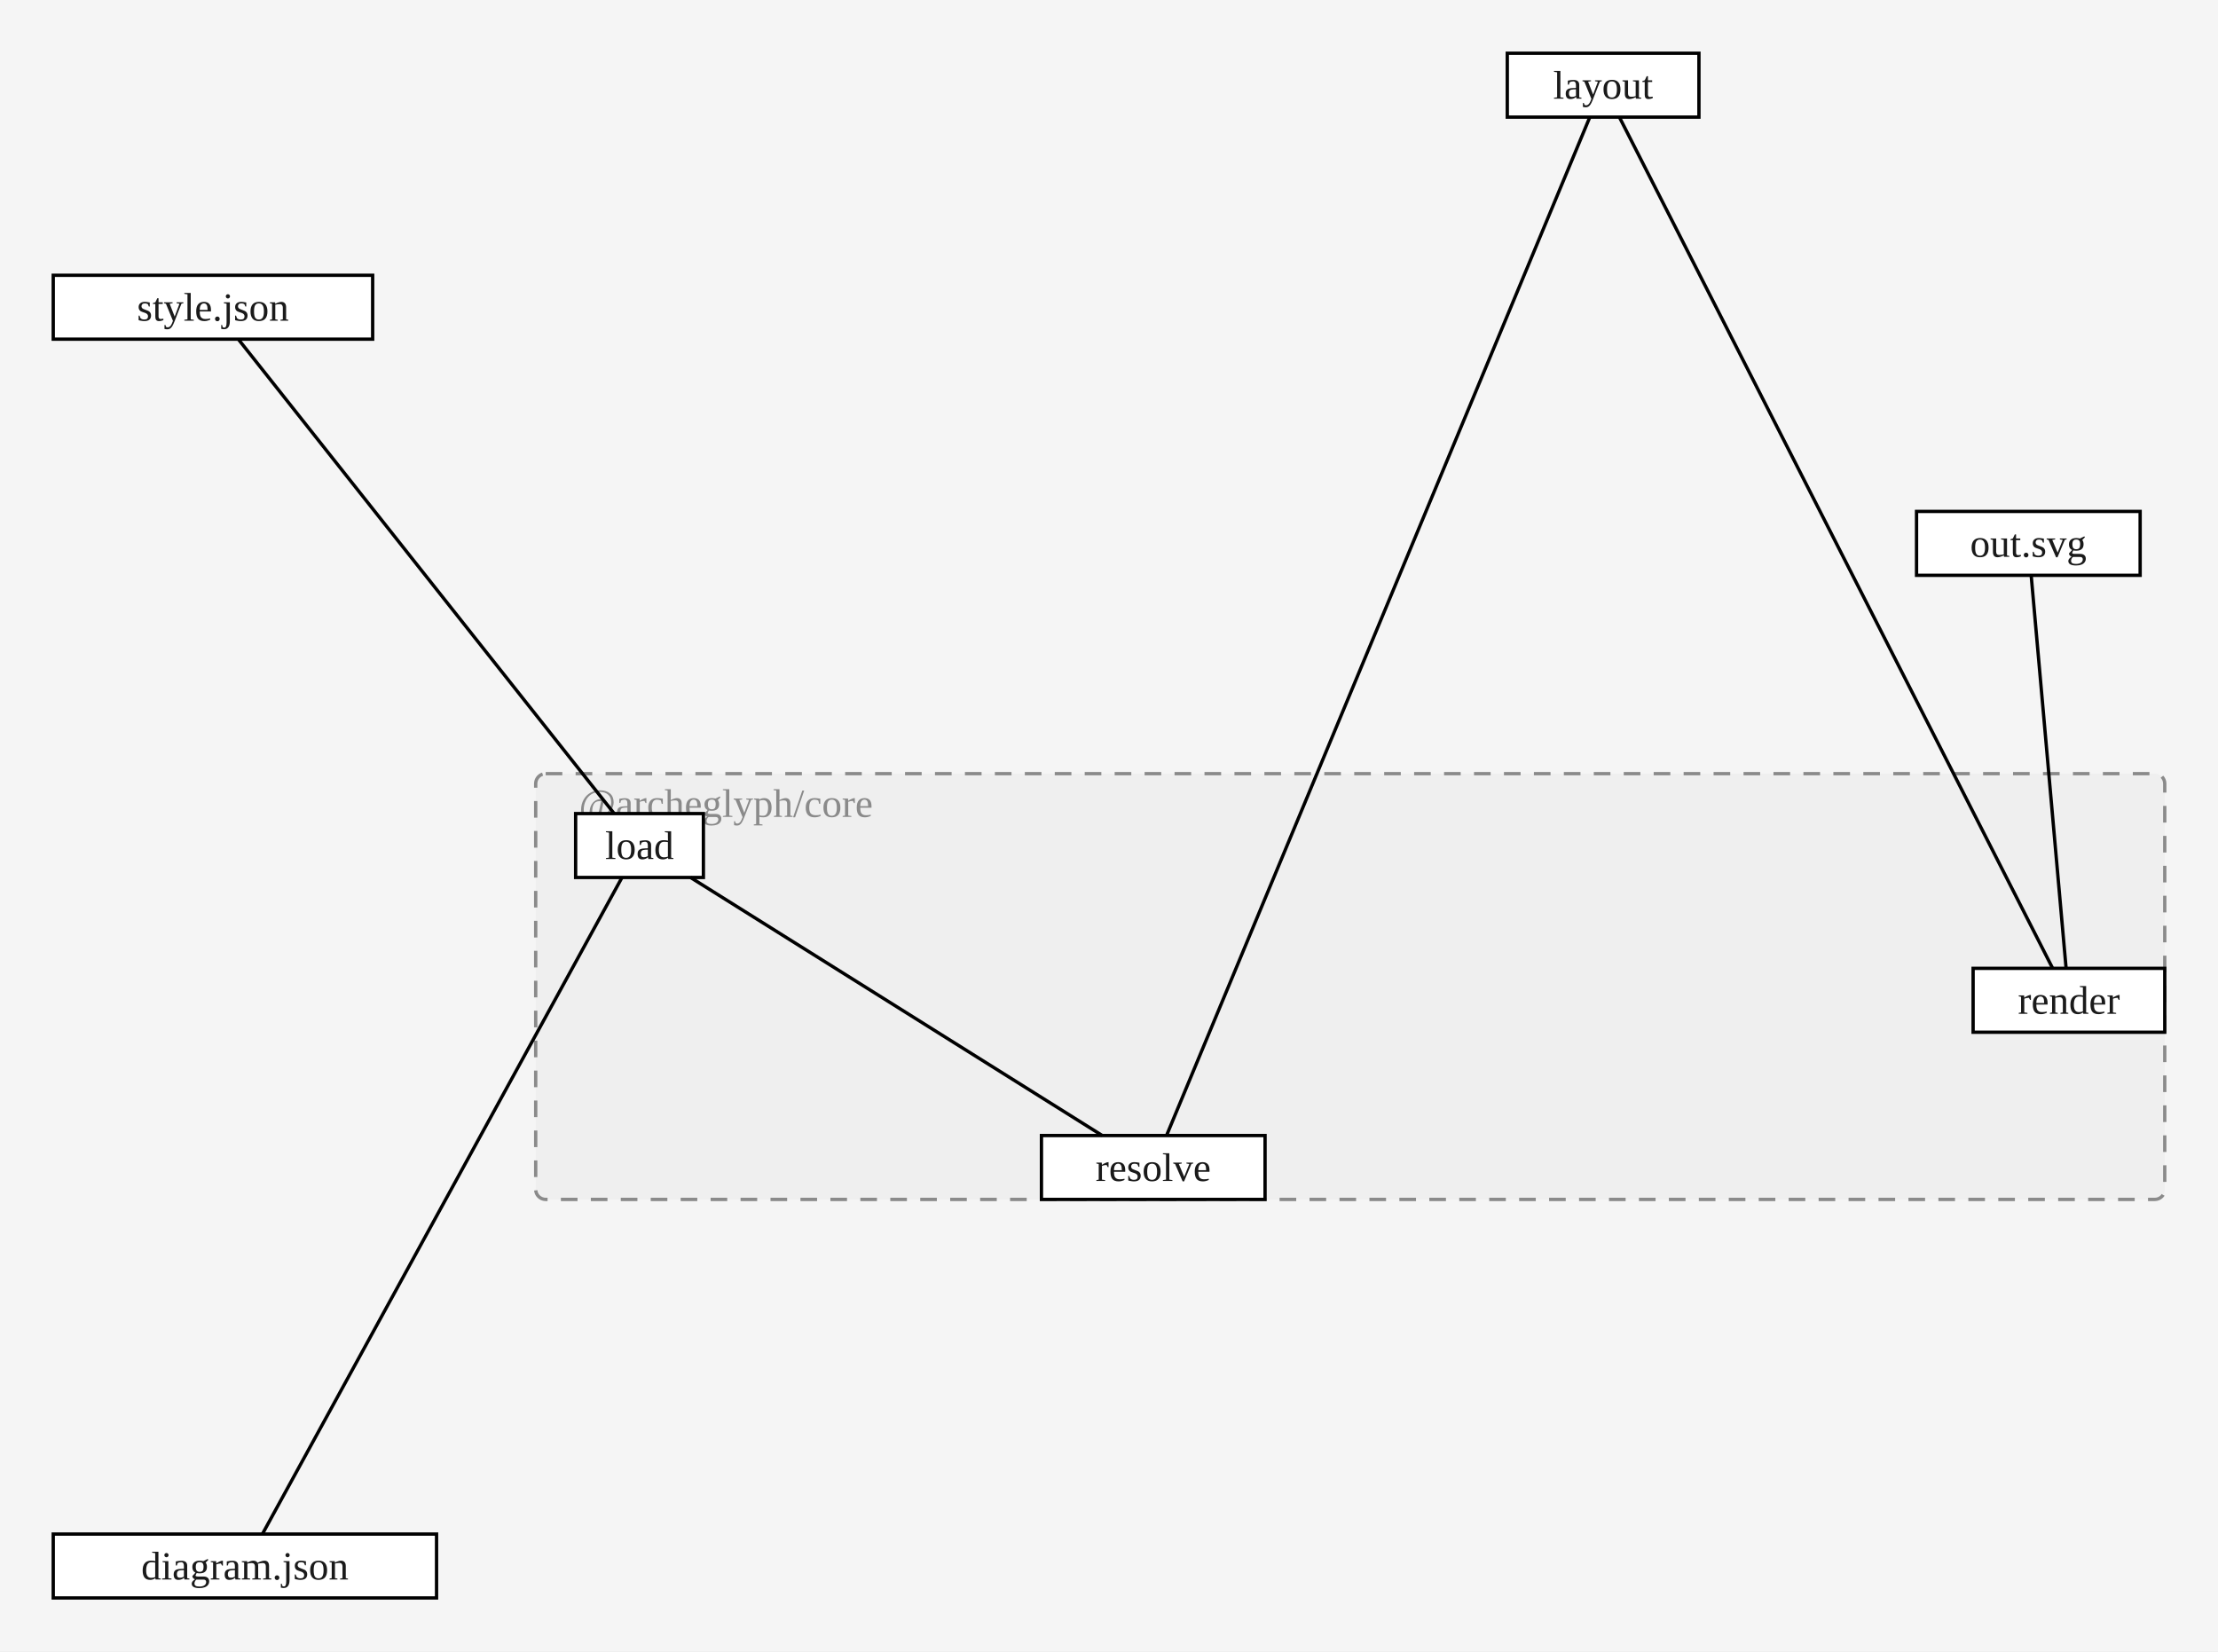
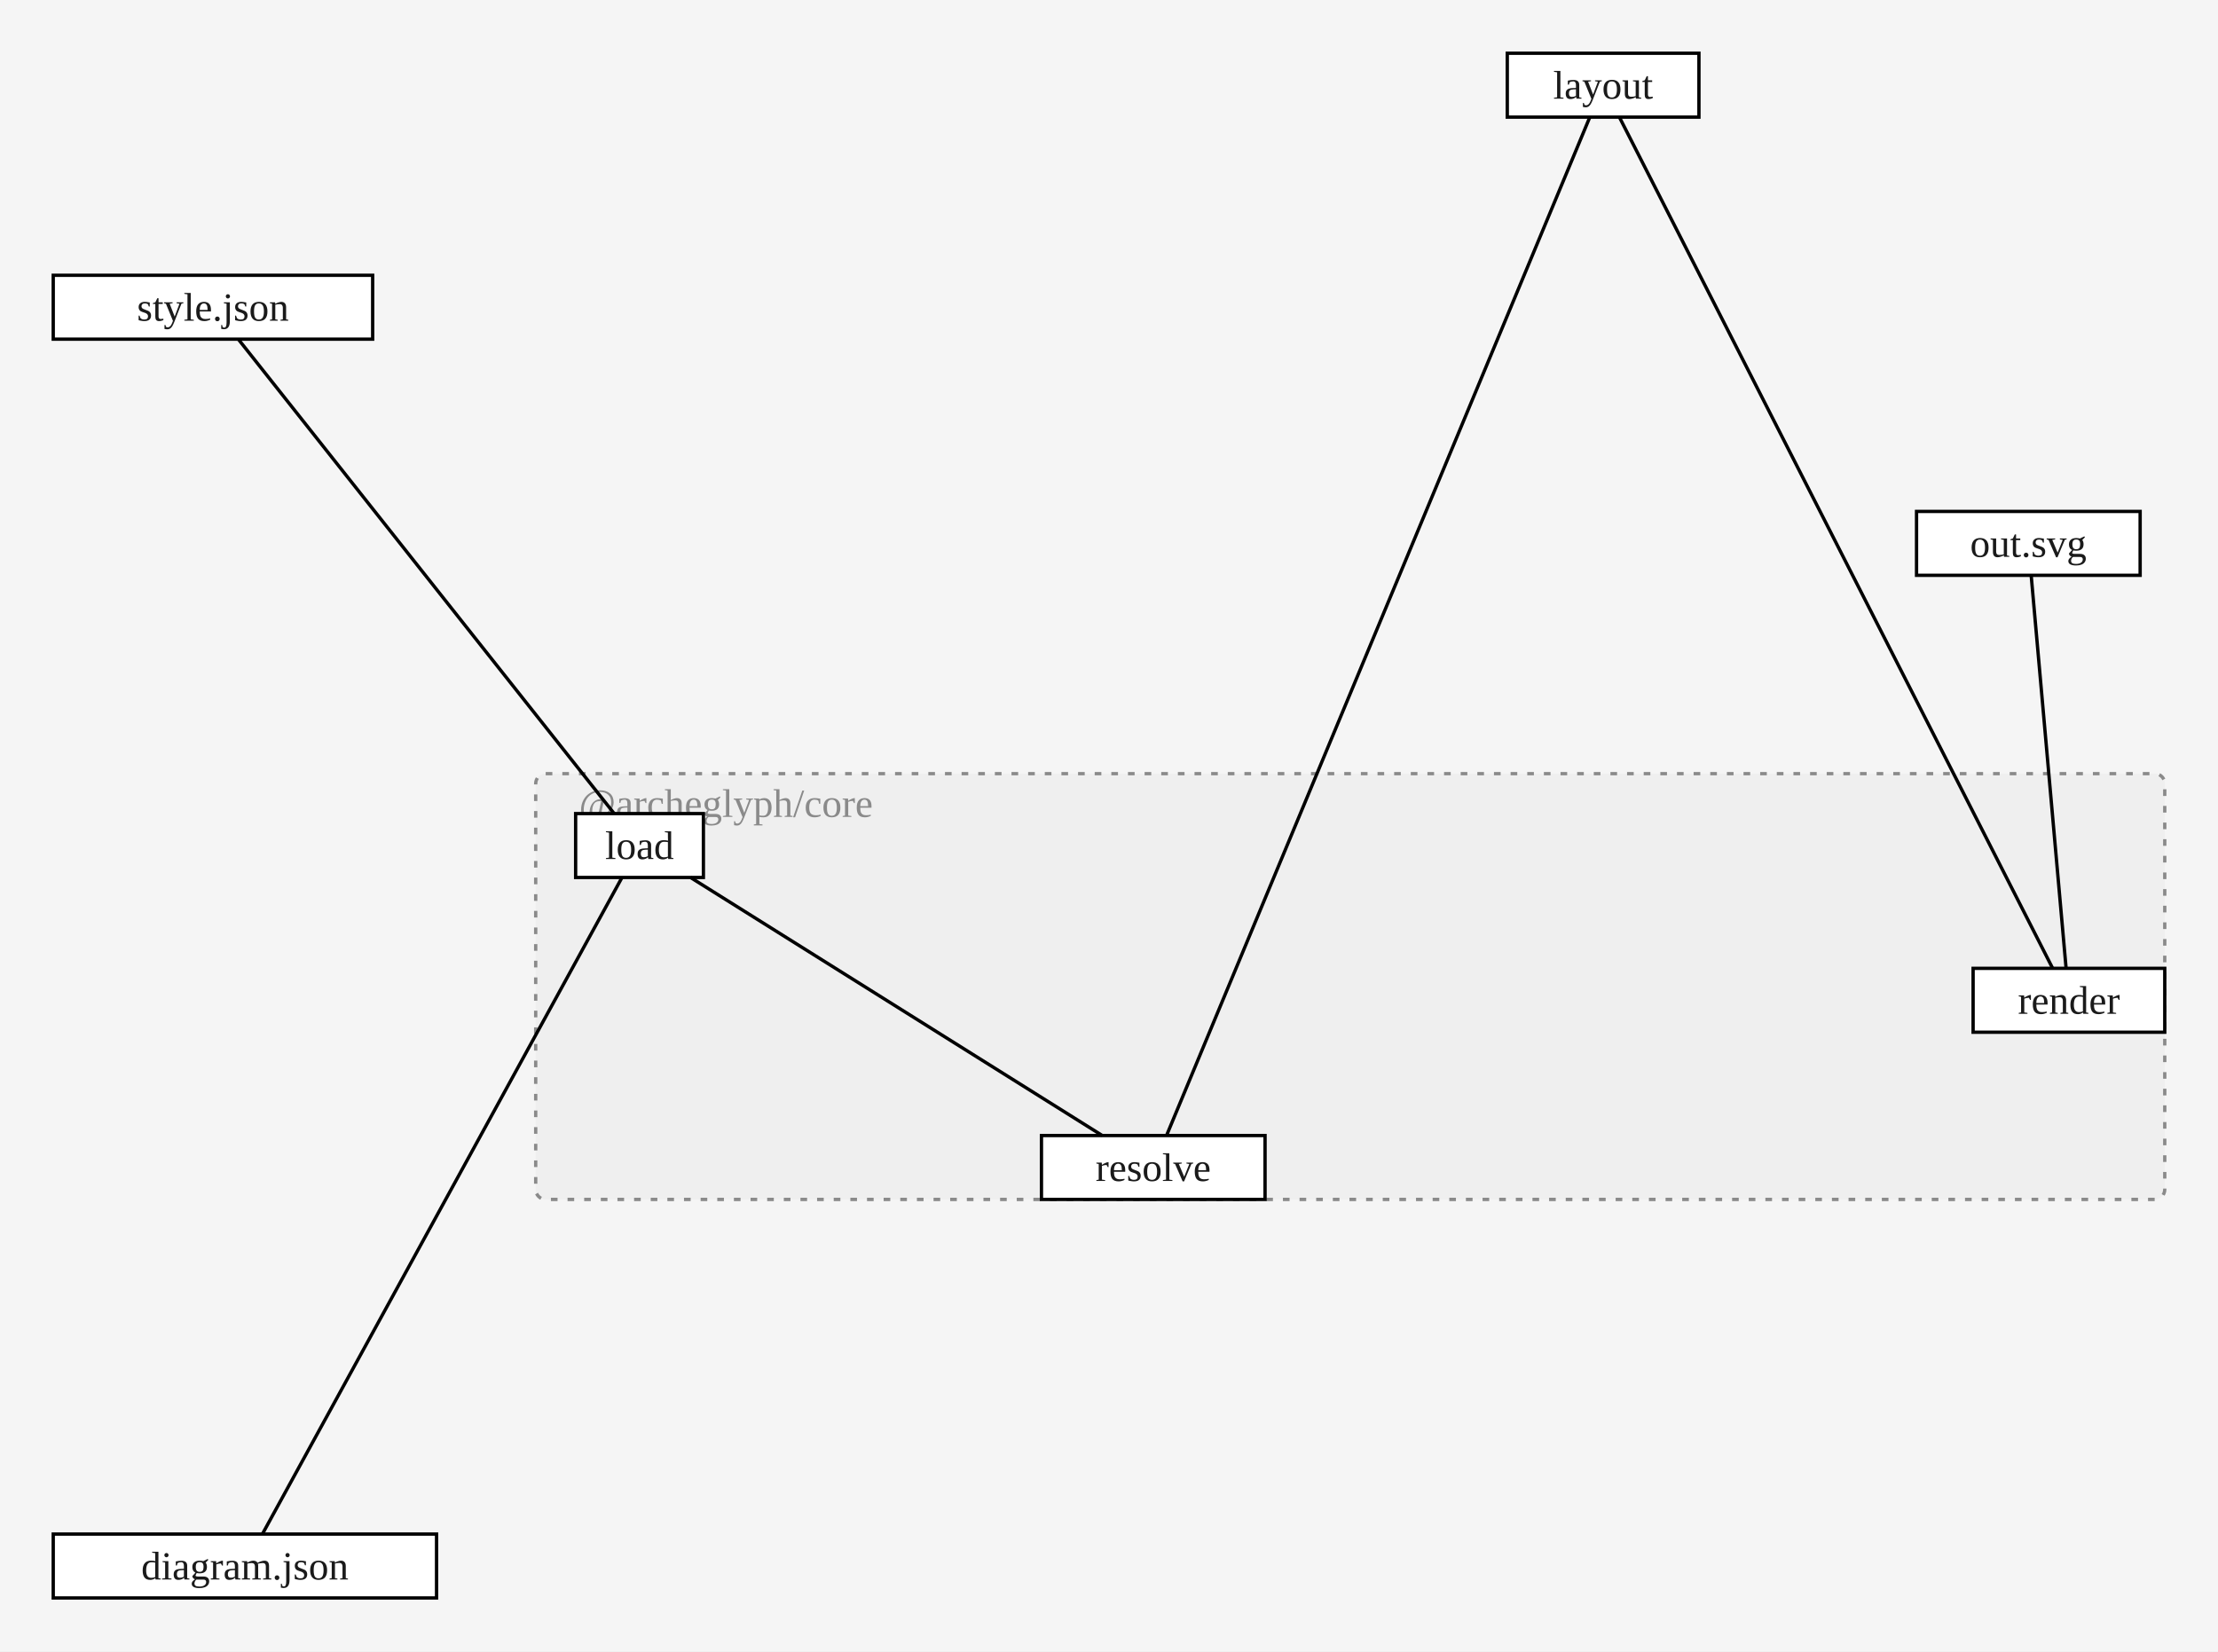
<svg xmlns="http://www.w3.org/2000/svg" viewBox="-4.00 -179.18 666.60 496.24" width="666.60" height="496.24">
  <rect x="-4.00" y="-179.18" width="666.60" height="496.24" fill="#F5F5F5" />
  <g id="group-core" data-element-id="core" data-kind="group">
-     <rect x="157.00" y="53.33" width="489.60" height="127.96" rx="3.00" fill="#8A8A8A" fill-opacity="0.06" stroke="#8A8A8A" stroke-width="1.00" stroke-dasharray="5,4" />
+     <rect x="157.00" y="53.33" width="489.60" height="127.96" rx="3.00" fill="#8A8A8A" fill-opacity="0.06" stroke="#8A8A8A" stroke-width="1.00" stroke-dasharray="2,3" />
    <text x="170.00" y="66.33" text-anchor="start" fill="#8A8A8A">
      <tspan x="170.00" dy="0">@archeglyph/core</tspan>
    </text>
  </g>
  <g id="node-diagram" data-element-id="diagram" data-kind="node">
    <rect x="12.00" y="281.86" width="115.20" height="19.20" rx="0.00" fill="#FFFFFF" stroke="#000000" />
    <text x="69.60" y="291.46" text-anchor="middle" dominant-baseline="central" fill="#1a1a1a">
      <tspan x="69.60" dy="0">diagram.json</tspan>
    </text>
  </g>
  <g id="node-layout" data-element-id="layout" data-kind="node">
    <rect x="449.00" y="-163.18" width="57.60" height="19.20" rx="0.00" fill="#FFFFFF" stroke="#000000" />
    <text x="477.80" y="-153.58" text-anchor="middle" dominant-baseline="central" fill="#1a1a1a">
      <tspan x="477.80" dy="0">layout</tspan>
    </text>
  </g>
  <g id="node-load" data-element-id="load" data-kind="node">
    <rect x="169.00" y="65.33" width="38.40" height="19.20" rx="0.00" fill="#FFFFFF" stroke="#000000" />
    <text x="188.20" y="74.93" text-anchor="middle" dominant-baseline="central" fill="#1a1a1a">
      <tspan x="188.20" dy="0">load</tspan>
    </text>
  </g>
  <g id="node-render" data-element-id="render" data-kind="node">
    <rect x="589.00" y="111.84" width="57.60" height="19.20" rx="0.00" fill="#FFFFFF" stroke="#000000" />
    <text x="617.80" y="121.44" text-anchor="middle" dominant-baseline="central" fill="#1a1a1a">
      <tspan x="617.80" dy="0">render</tspan>
    </text>
  </g>
  <g id="node-resolve" data-element-id="resolve" data-kind="node">
    <rect x="309.00" y="162.09" width="67.20" height="19.20" rx="0.00" fill="#FFFFFF" stroke="#000000" />
    <text x="342.60" y="171.69" text-anchor="middle" dominant-baseline="central" fill="#1a1a1a">
      <tspan x="342.60" dy="0">resolve</tspan>
    </text>
  </g>
  <g id="node-stylesheet" data-element-id="stylesheet" data-kind="node">
    <rect x="12.00" y="-96.45" width="96.00" height="19.20" rx="0.00" fill="#FFFFFF" stroke="#000000" />
    <text x="60.00" y="-86.85" text-anchor="middle" dominant-baseline="central" fill="#1a1a1a">
      <tspan x="60.00" dy="0">style.json</tspan>
    </text>
  </g>
  <g id="node-svg" data-element-id="svg" data-kind="node">
    <rect x="572.00" y="-25.48" width="67.20" height="19.20" rx="0.00" fill="#FFFFFF" stroke="#000000" />
    <text x="605.60" y="-15.88" text-anchor="middle" dominant-baseline="central" fill="#1a1a1a">
      <tspan x="605.60" dy="0">out.svg</tspan>
    </text>
  </g>
  <g id="edge-diagram__load" data-element-id="diagram__load" data-kind="edge">
    <path d="M 74.86,281.86 L 182.94,84.53" fill="none" stroke="transparent" stroke-width="12" style="pointer-events: stroke" />
-     <path d="M 74.86,281.86 L 182.94,84.53" fill="none" stroke="#000000" stroke-width="1" />
+     <path d="M 74.86,281.86 L 182.94,84.53" fill="none" stroke="#000000" stroke-width="1.00" />
  </g>
  <g id="edge-layout__render" data-element-id="layout__render" data-kind="edge">
    <path d="M 482.69,-143.98 L 612.91,111.84" fill="none" stroke="transparent" stroke-width="12" style="pointer-events: stroke" />
-     <path d="M 482.69,-143.98 L 612.91,111.84" fill="none" stroke="#000000" stroke-width="1" />
+     <path d="M 482.69,-143.98 L 612.91,111.84" fill="none" stroke="#000000" stroke-width="1.00" />
  </g>
  <g id="edge-load__resolve" data-element-id="load__resolve" data-kind="edge">
    <path d="M 203.52,84.53 L 327.28,162.09" fill="none" stroke="transparent" stroke-width="12" style="pointer-events: stroke" />
-     <path d="M 203.52,84.53 L 327.28,162.09" fill="none" stroke="#000000" stroke-width="1" />
+     <path d="M 203.52,84.53 L 327.28,162.09" fill="none" stroke="#000000" stroke-width="1.00" />
  </g>
  <g id="edge-render__svg" data-element-id="render__svg" data-kind="edge">
    <path d="M 616.95,111.84 L 606.45,-6.28" fill="none" stroke="transparent" stroke-width="12" style="pointer-events: stroke" />
-     <path d="M 616.95,111.84 L 606.45,-6.28" fill="none" stroke="#000000" stroke-width="1" />
+     <path d="M 616.95,111.84 L 606.45,-6.28" fill="none" stroke="#000000" stroke-width="1.00" />
  </g>
  <g id="edge-resolve__layout" data-element-id="resolve__layout" data-kind="edge">
    <path d="M 346.59,162.09 L 473.81,-143.98" fill="none" stroke="transparent" stroke-width="12" style="pointer-events: stroke" />
-     <path d="M 346.59,162.09 L 473.81,-143.98" fill="none" stroke="#000000" stroke-width="1" />
+     <path d="M 346.59,162.09 L 473.81,-143.98" fill="none" stroke="#000000" stroke-width="1.00" />
  </g>
  <g id="edge-stylesheet__load" data-element-id="stylesheet__load" data-kind="edge">
    <path d="M 67.61,-77.25 L 180.59,65.33" fill="none" stroke="transparent" stroke-width="12" style="pointer-events: stroke" />
-     <path d="M 67.61,-77.25 L 180.59,65.33" fill="none" stroke="#000000" stroke-width="1" />
+     <path d="M 67.61,-77.25 L 180.59,65.33" fill="none" stroke="#000000" stroke-width="1.00" />
  </g>
</svg>
